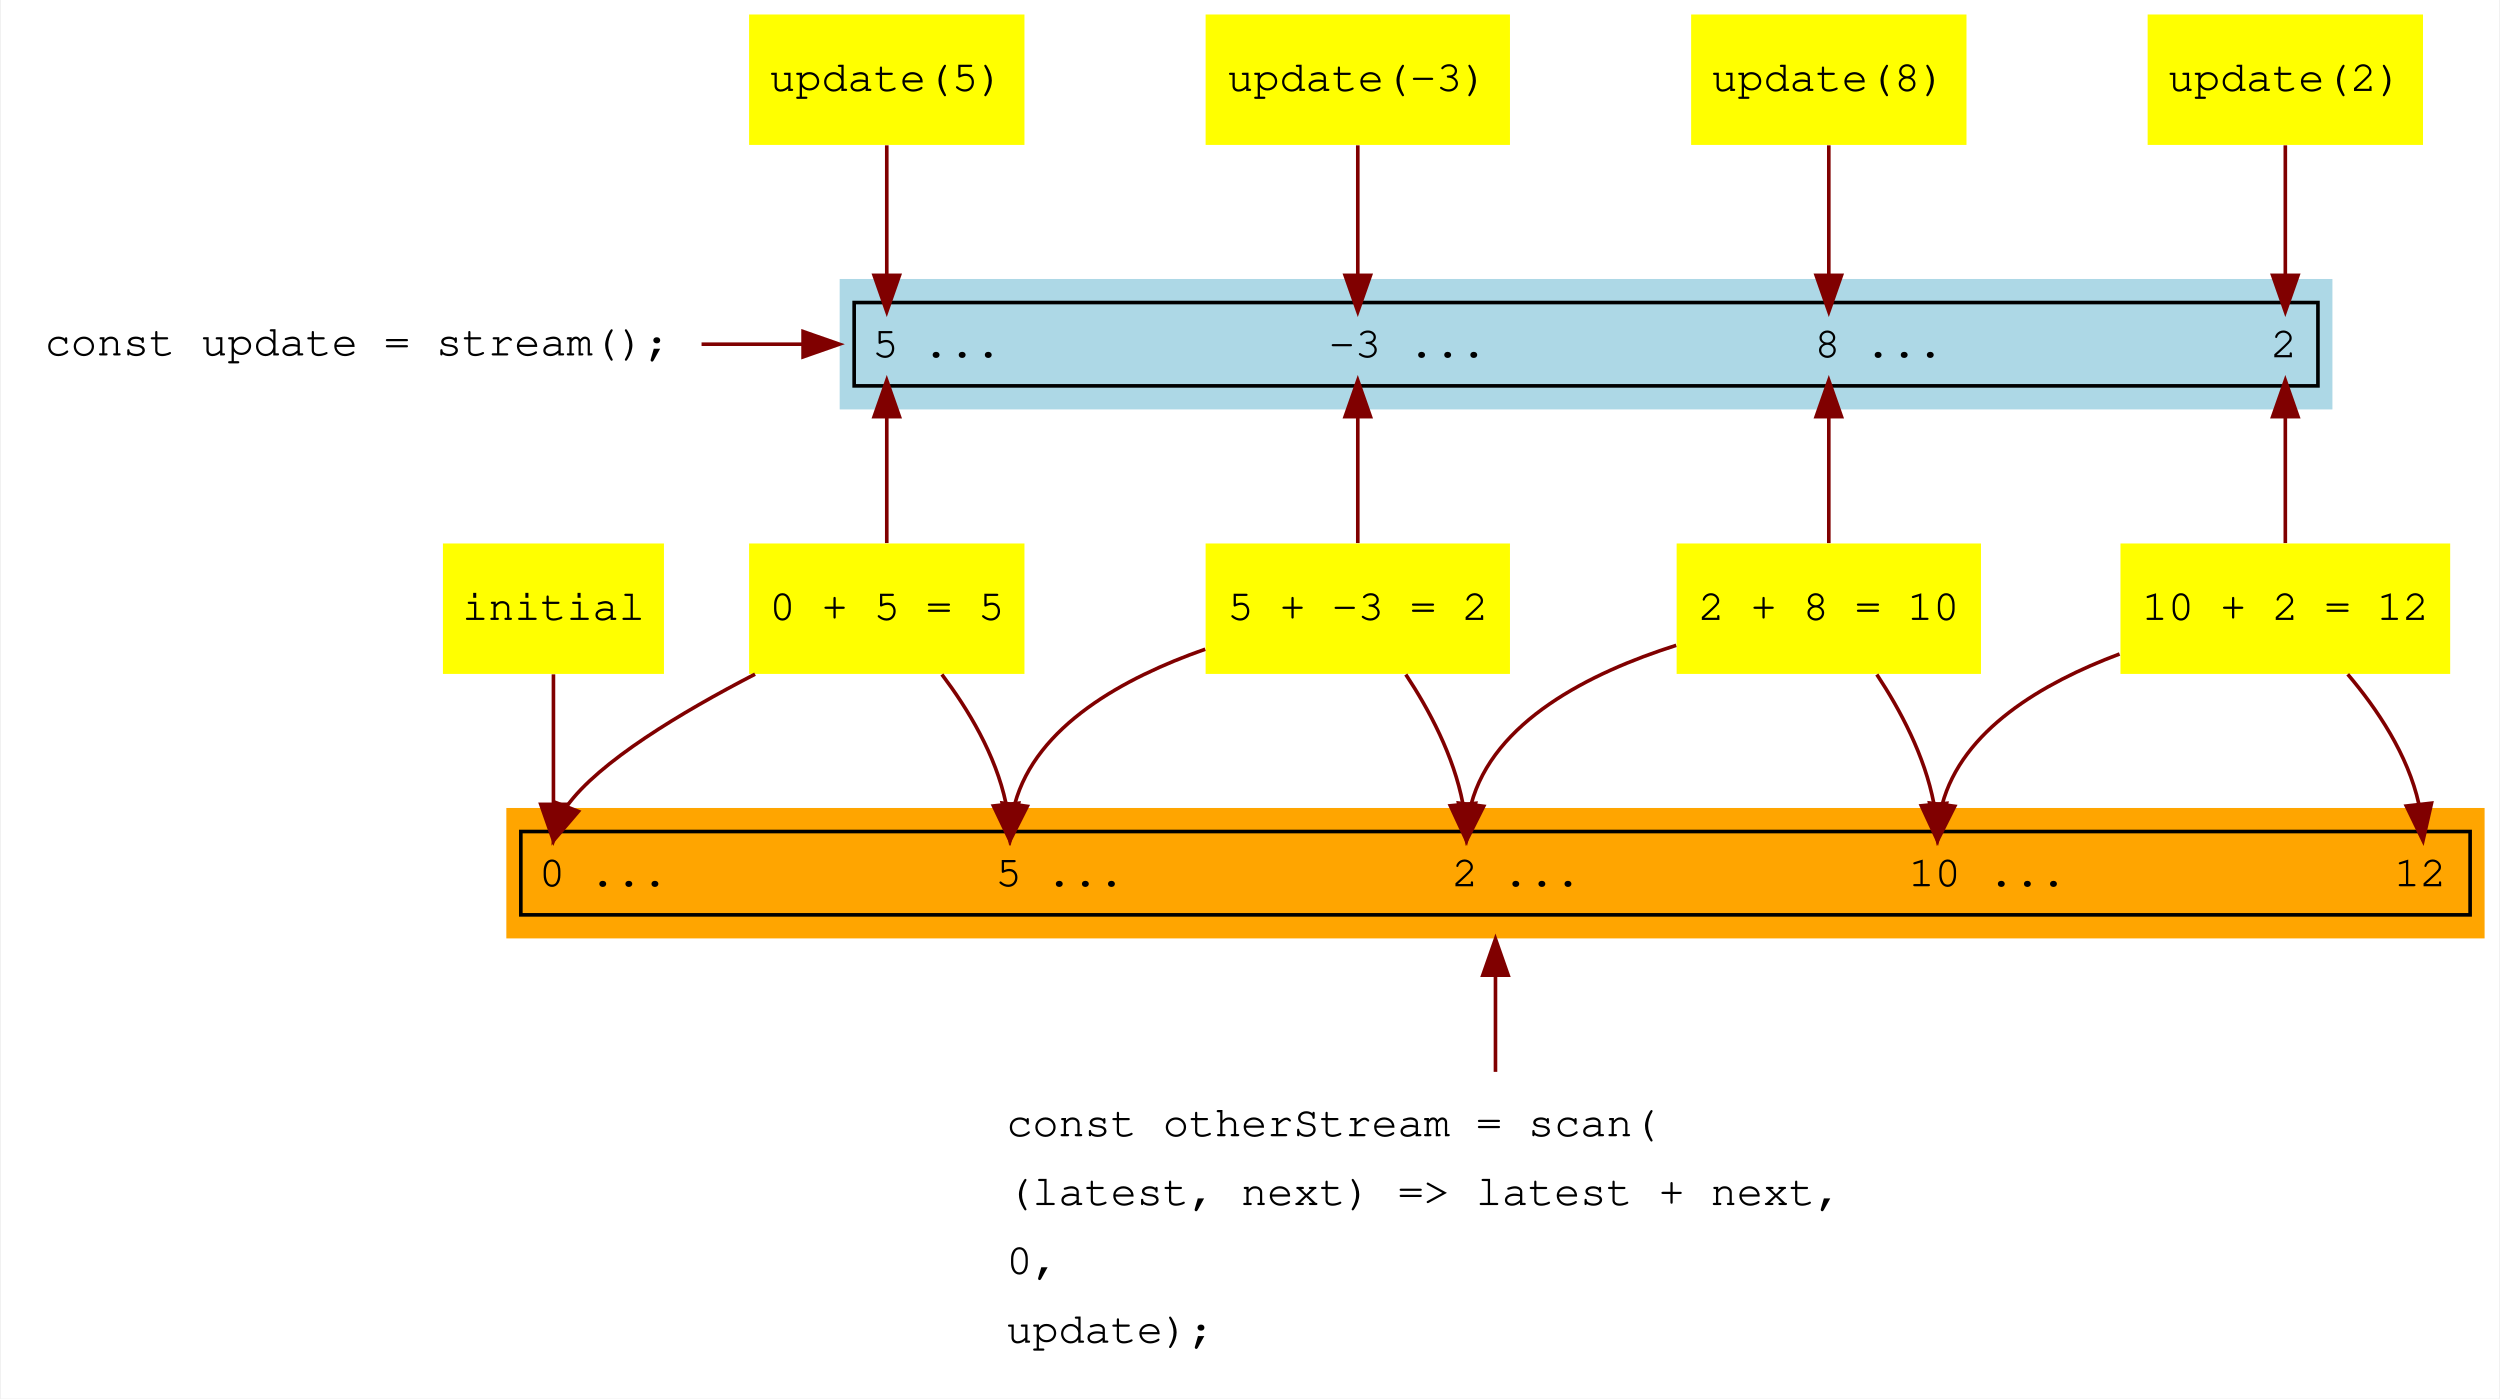
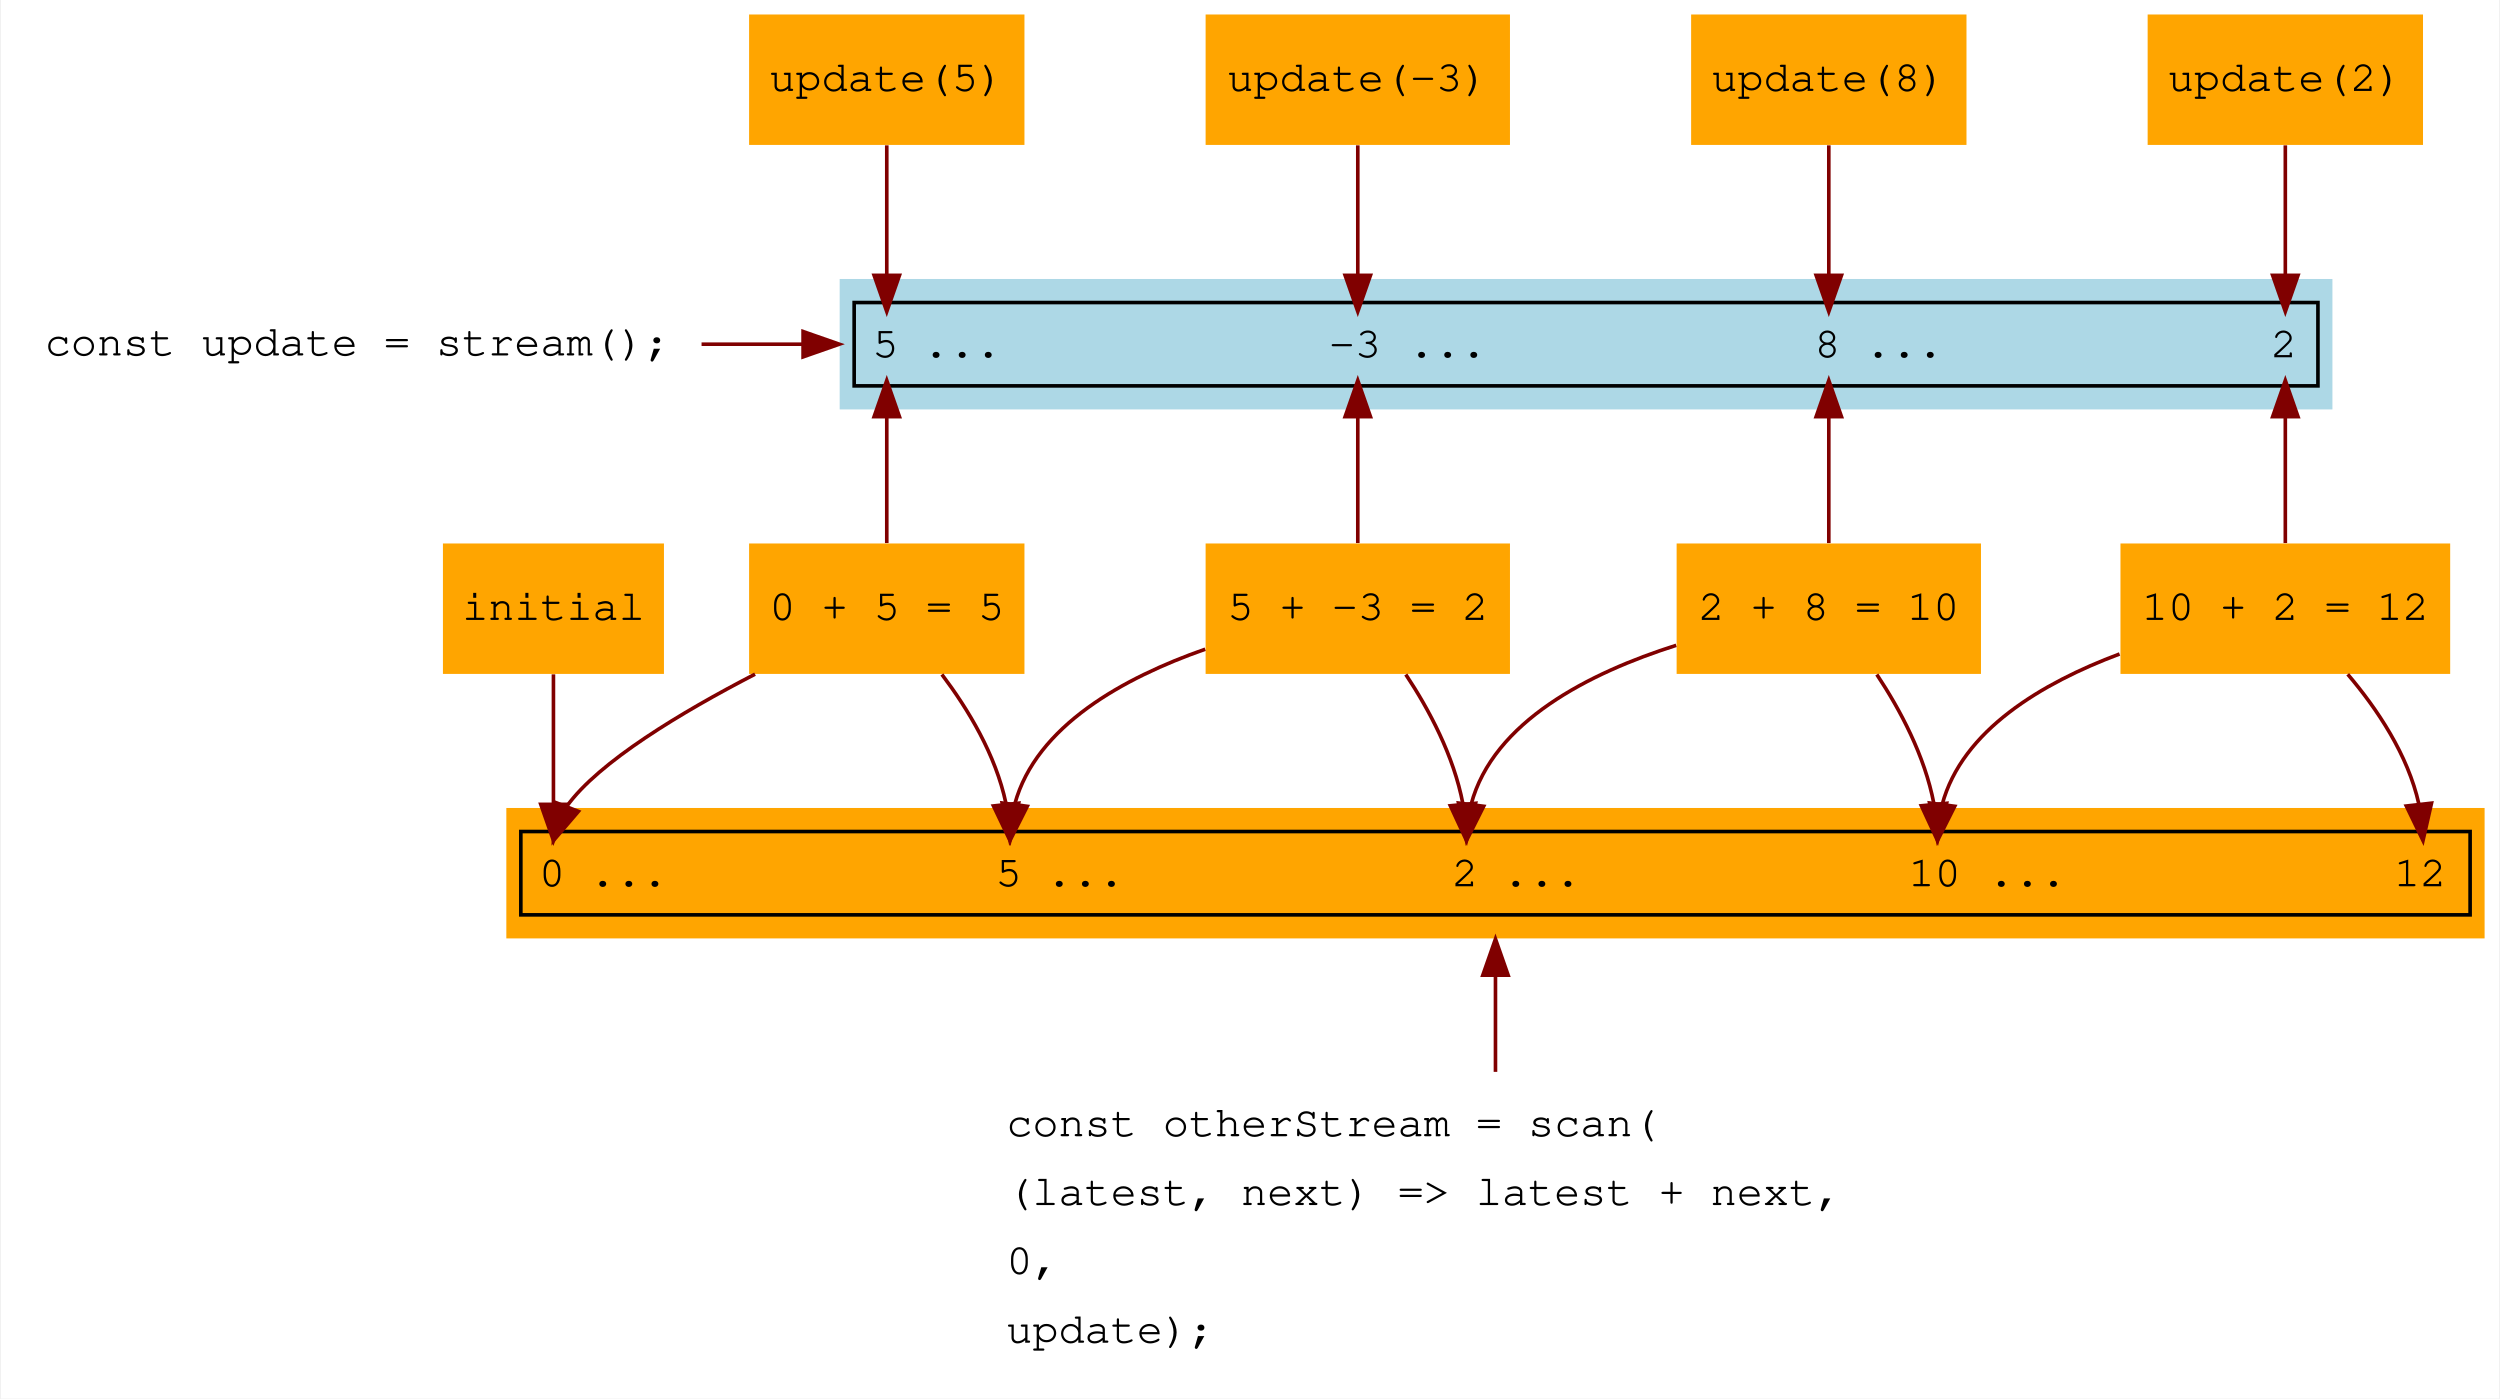
<svg xmlns="http://www.w3.org/2000/svg" width="690pt" height="386pt" viewBox="0.00 0.00 689.50 386.00">
  <g id="graph0" class="graph" transform="scale(1 1) rotate(0) translate(4 382)">
    <polygon fill="white" stroke="transparent" points="-4,4 -4,-382 685.5,-382 685.5,4 -4,4" />
    <g id="node1" class="node">
      <text text-anchor="middle" x="94.5" y="-283.9" font-family="Courier,monospace" font-size="12.00">const update = stream();</text>
    </g>
    <g id="node6" class="node">
      <polygon fill="lightblue" stroke="transparent" points="639.5,-305 227.5,-305 227.5,-269 639.5,-269 639.5,-305" />
      <text text-anchor="start" x="236.5" y="-283.4" font-family="Courier,monospace" font-size="12.00">5</text>
      <text text-anchor="start" x="250.5" y="-283.4" font-family="Courier,monospace" font-size="12.00">      ...     </text>
      <text text-anchor="start" x="362.5" y="-283.4" font-family="Courier,monospace" font-size="12.00">-3</text>
      <text text-anchor="start" x="384.5" y="-283.4" font-family="Courier,monospace" font-size="12.00">      ...     </text>
      <text text-anchor="start" x="496.5" y="-283.4" font-family="Courier,monospace" font-size="12.00">8</text>
      <text text-anchor="start" x="510.5" y="-283.4" font-family="Courier,monospace" font-size="12.00">      ...     </text>
      <text text-anchor="start" x="622.5" y="-283.4" font-family="Courier,monospace" font-size="12.00">2</text>
      <polygon fill="none" stroke="black" points="231.5,-275.5 231.5,-298.5 635.5,-298.5 635.5,-275.5 231.5,-275.5" />
    </g>
    <g id="edge5" class="edge">
      <path fill="none" stroke="maroon" d="M189.38,-287C198.39,-287 207.76,-287 217.34,-287" />
      <polygon fill="maroon" stroke="maroon" points="217.4,-290.5 227.4,-287 217.4,-283.5 217.4,-290.5" />
      <text text-anchor="middle" x="208.25" y="-293.4" font-family="Helvetica,sans-Serif" font-size="12.00" fill="navy">        </text>
    </g>
    <g id="node2" class="node">
-       <polygon fill="yellow" stroke="transparent" points="278.5,-378 202.5,-378 202.5,-342 278.5,-342 278.5,-378" />
+       <polygon fill="orange" stroke="transparent" points="278.5,-378 202.5,-378 202.5,-342 278.5,-342 278.5,-378" />
      <text text-anchor="middle" x="240.5" y="-356.9" font-family="Courier,monospace" font-size="12.00">update(5)</text>
    </g>
    <g id="edge1" class="edge">
      <path fill="none" stroke="maroon" d="M240.5,-341.89C240.5,-331.89 240.5,-318.77 240.5,-306.05" />
      <polygon fill="maroon" stroke="maroon" points="244,-306 240.5,-296 237,-306 244,-306" />
    </g>
    <g id="node3" class="node">
-       <polygon fill="yellow" stroke="transparent" points="412.5,-378 328.5,-378 328.5,-342 412.5,-342 412.5,-378" />
+       <polygon fill="orange" stroke="transparent" points="412.5,-378 328.5,-378 328.5,-342 412.5,-342 412.5,-378" />
      <text text-anchor="middle" x="370.5" y="-356.9" font-family="Courier,monospace" font-size="12.00">update(-3)</text>
    </g>
    <g id="edge2" class="edge">
      <path fill="none" stroke="maroon" d="M370.5,-341.89C370.5,-331.89 370.5,-318.77 370.5,-306.05" />
      <polygon fill="maroon" stroke="maroon" points="374,-306 370.5,-296 367,-306 374,-306" />
    </g>
    <g id="node4" class="node">
-       <polygon fill="yellow" stroke="transparent" points="538.5,-378 462.5,-378 462.5,-342 538.5,-342 538.5,-378" />
+       <polygon fill="orange" stroke="transparent" points="538.5,-378 462.5,-378 462.5,-342 538.5,-342 538.5,-378" />
      <text text-anchor="middle" x="500.5" y="-356.9" font-family="Courier,monospace" font-size="12.00">update(8)</text>
    </g>
    <g id="edge3" class="edge">
      <path fill="none" stroke="maroon" d="M500.5,-341.89C500.5,-331.89 500.5,-318.77 500.5,-306.05" />
      <polygon fill="maroon" stroke="maroon" points="504,-306 500.5,-296 497,-306 504,-306" />
    </g>
    <g id="node5" class="node">
-       <polygon fill="yellow" stroke="transparent" points="664.5,-378 588.5,-378 588.5,-342 664.5,-342 664.5,-378" />
+       <polygon fill="orange" stroke="transparent" points="664.5,-378 588.5,-378 588.5,-342 664.5,-342 664.5,-378" />
      <text text-anchor="middle" x="626.5" y="-356.9" font-family="Courier,monospace" font-size="12.00">update(2)</text>
    </g>
    <g id="edge4" class="edge">
      <path fill="none" stroke="maroon" d="M626.5,-341.89C626.5,-331.89 626.5,-318.77 626.5,-306.05" />
      <polygon fill="maroon" stroke="maroon" points="630,-306 626.5,-296 623,-306 630,-306" />
    </g>
    <g id="node10" class="node">
-       <polygon fill="yellow" stroke="transparent" points="278.5,-232 202.5,-232 202.5,-196 278.5,-196 278.5,-232" />
+       <polygon fill="orange" stroke="transparent" points="278.5,-232 202.5,-232 202.5,-196 278.5,-196 278.5,-232" />
      <text text-anchor="middle" x="240.5" y="-210.9" font-family="Courier,monospace" font-size="12.00">0 + 5 = 5</text>
    </g>
    <g id="edge16" class="edge">
      <path fill="none" stroke="maroon" d="M240.5,-266.81C240.5,-254.5 240.5,-241.83 240.5,-232.11" />
      <polygon fill="maroon" stroke="maroon" points="237,-267 240.5,-277 244,-267 237,-267" />
    </g>
    <g id="node11" class="node">
-       <polygon fill="yellow" stroke="transparent" points="412.5,-232 328.5,-232 328.5,-196 412.5,-196 412.5,-232" />
+       <polygon fill="orange" stroke="transparent" points="412.5,-232 328.5,-232 328.5,-196 412.5,-196 412.5,-232" />
      <text text-anchor="middle" x="370.5" y="-210.9" font-family="Courier,monospace" font-size="12.00">5 + -3 = 2</text>
    </g>
    <g id="edge17" class="edge">
      <path fill="none" stroke="maroon" d="M370.5,-266.81C370.5,-254.5 370.5,-241.83 370.5,-232.11" />
      <polygon fill="maroon" stroke="maroon" points="367,-267 370.5,-277 374,-267 367,-267" />
    </g>
    <g id="node12" class="node">
-       <polygon fill="yellow" stroke="transparent" points="542.5,-232 458.5,-232 458.5,-196 542.5,-196 542.5,-232" />
+       <polygon fill="orange" stroke="transparent" points="542.5,-232 458.5,-232 458.5,-196 542.5,-196 542.5,-232" />
      <text text-anchor="middle" x="500.5" y="-210.9" font-family="Courier,monospace" font-size="12.00">2 + 8 = 10</text>
    </g>
    <g id="edge18" class="edge">
      <path fill="none" stroke="maroon" d="M500.5,-266.81C500.5,-254.5 500.5,-241.83 500.5,-232.11" />
      <polygon fill="maroon" stroke="maroon" points="497,-267 500.5,-277 504,-267 497,-267" />
    </g>
    <g id="node13" class="node">
-       <polygon fill="yellow" stroke="transparent" points="672,-232 581,-232 581,-196 672,-196 672,-232" />
+       <polygon fill="orange" stroke="transparent" points="672,-232 581,-232 581,-196 672,-196 672,-232" />
      <text text-anchor="middle" x="626.5" y="-210.9" font-family="Courier,monospace" font-size="12.00">10 + 2 = 12</text>
    </g>
    <g id="edge19" class="edge">
      <path fill="none" stroke="maroon" d="M626.5,-266.81C626.5,-254.5 626.5,-241.83 626.5,-232.11" />
      <polygon fill="maroon" stroke="maroon" points="623,-267 626.5,-277 630,-267 623,-267" />
    </g>
    <g id="node7" class="node">
      <text text-anchor="start" x="273.5" y="-68.4" font-family="Courier,monospace" font-size="12.00">const otherStream = scan(</text>
      <text text-anchor="start" x="273.5" y="-49.4" font-family="Courier,monospace" font-size="12.00">    (latest, next) =&gt; latest + next,</text>
      <text text-anchor="start" x="273.5" y="-30.4" font-family="Courier,monospace" font-size="12.00">    0,</text>
      <text text-anchor="start" x="273.5" y="-11.4" font-family="Courier,monospace" font-size="12.00">    update);</text>
    </g>
    <g id="node8" class="node">
      <polygon fill="orange" stroke="transparent" points="681.5,-159 135.5,-159 135.5,-123 681.5,-123 681.5,-159" />
      <text text-anchor="start" x="144.5" y="-137.4" font-family="Courier,monospace" font-size="12.00">0</text>
      <text text-anchor="start" x="158.5" y="-137.4" font-family="Courier,monospace" font-size="12.00">      ...     </text>
      <text text-anchor="start" x="270.5" y="-137.4" font-family="Courier,monospace" font-size="12.00">5</text>
      <text text-anchor="start" x="284.5" y="-137.4" font-family="Courier,monospace" font-size="12.00">      ...     </text>
      <text text-anchor="start" x="396.5" y="-137.4" font-family="Courier,monospace" font-size="12.00">2</text>
      <text text-anchor="start" x="410.5" y="-137.4" font-family="Courier,monospace" font-size="12.00">      ...     </text>
      <text text-anchor="start" x="522.5" y="-137.4" font-family="Courier,monospace" font-size="12.00">10</text>
      <text text-anchor="start" x="544.5" y="-137.4" font-family="Courier,monospace" font-size="12.00">      ...     </text>
      <text text-anchor="start" x="656.5" y="-137.4" font-family="Courier,monospace" font-size="12.00">12</text>
      <polygon fill="none" stroke="black" points="139.5,-129.5 139.5,-152.5 677.5,-152.5 677.5,-129.5 139.5,-129.5" />
    </g>
    <g id="edge6" class="edge">
      <path fill="none" stroke="maroon" d="M408.5,-112.67C408.5,-104.42 408.5,-95.15 408.5,-86.17" />
      <polygon fill="maroon" stroke="maroon" points="405,-112.84 408.5,-122.84 412,-112.84 405,-112.84" />
    </g>
    <g id="node9" class="node">
-       <polygon fill="yellow" stroke="transparent" points="179,-232 118,-232 118,-196 179,-196 179,-232" />
+       <polygon fill="orange" stroke="transparent" points="179,-232 118,-232 118,-196 179,-196 179,-232" />
      <text text-anchor="middle" x="148.5" y="-210.9" font-family="Courier,monospace" font-size="12.00">initial</text>
    </g>
    <g id="edge7" class="edge">
      <path fill="none" stroke="maroon" d="M148.5,-195.89C148.5,-185.89 148.5,-172.77 148.5,-160.05" />
      <polygon fill="maroon" stroke="maroon" points="152,-160 148.5,-150 145,-160 152,-160" />
    </g>
    <g id="edge8" class="edge">
      <path fill="none" stroke="maroon" d="M255.71,-195.85C262.92,-186.31 270.57,-173.67 273.38,-160.31" />
      <polygon fill="maroon" stroke="maroon" points="276.9,-160.32 274.5,-150 269.94,-159.56 276.9,-160.32" />
    </g>
    <g id="edge12" class="edge">
      <path fill="none" stroke="maroon" d="M204.14,-195.93C183.85,-185.44 160.94,-171.71 152.17,-159.44" />
      <polygon fill="maroon" stroke="maroon" points="155.39,-158.05 148.5,-150 148.87,-160.59 155.39,-158.05" />
    </g>
    <g id="edge9" class="edge">
      <path fill="none" stroke="maroon" d="M383.75,-195.84C390.15,-186.18 396.99,-173.42 399.5,-160.18" />
      <polygon fill="maroon" stroke="maroon" points="403.01,-160.29 400.5,-150 396.04,-159.61 403.01,-160.29" />
    </g>
    <g id="edge13" class="edge">
      <path fill="none" stroke="maroon" d="M328.39,-202.82C305.92,-194.95 281.71,-181.66 275.84,-160.12" />
      <polygon fill="maroon" stroke="maroon" points="279.28,-159.46 274.5,-150 272.34,-160.37 279.28,-159.46" />
    </g>
    <g id="edge10" class="edge">
      <path fill="none" stroke="maroon" d="M513.75,-195.84C520.15,-186.18 526.99,-173.42 529.5,-160.18" />
      <polygon fill="maroon" stroke="maroon" points="533.01,-160.29 530.5,-150 526.04,-159.61 533.01,-160.29" />
    </g>
    <g id="edge14" class="edge">
      <path fill="none" stroke="maroon" d="M458.38,-203.89C434.36,-196.27 407.85,-182.84 401.78,-159.99" />
      <polygon fill="maroon" stroke="maroon" points="405.25,-159.47 400.5,-150 398.3,-160.36 405.25,-159.47" />
    </g>
    <g id="edge11" class="edge">
      <path fill="none" stroke="maroon" d="M643.72,-195.9C651.81,-186.38 660.34,-173.71 663.36,-160.07" />
      <polygon fill="maroon" stroke="maroon" points="666.85,-160.33 664.5,-150 659.89,-159.54 666.85,-160.33" />
    </g>
    <g id="edge15" class="edge">
      <path fill="none" stroke="maroon" d="M580.75,-201.5C559.31,-193.47 537.27,-180.43 531.79,-159.94" />
      <polygon fill="maroon" stroke="maroon" points="535.26,-159.47 530.5,-150 528.31,-160.37 535.26,-159.47" />
    </g>
  </g>
</svg>
